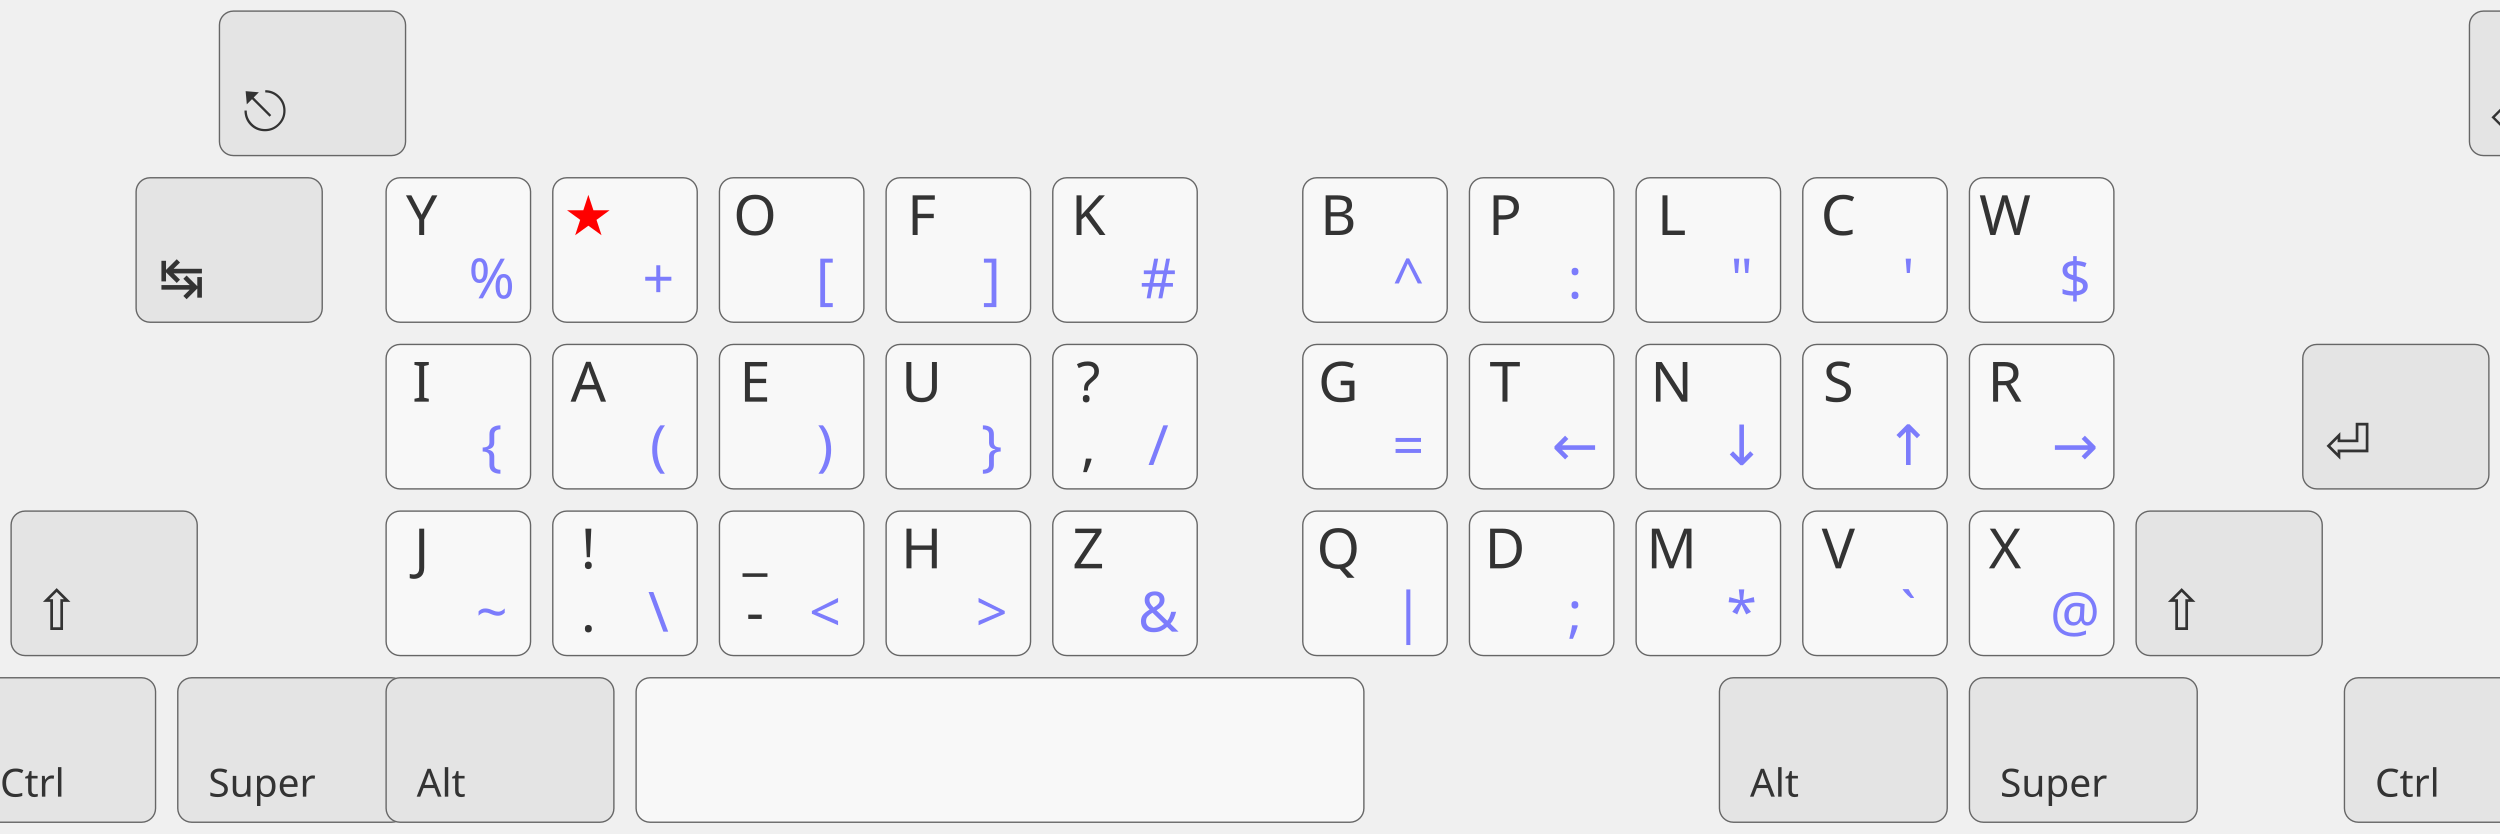
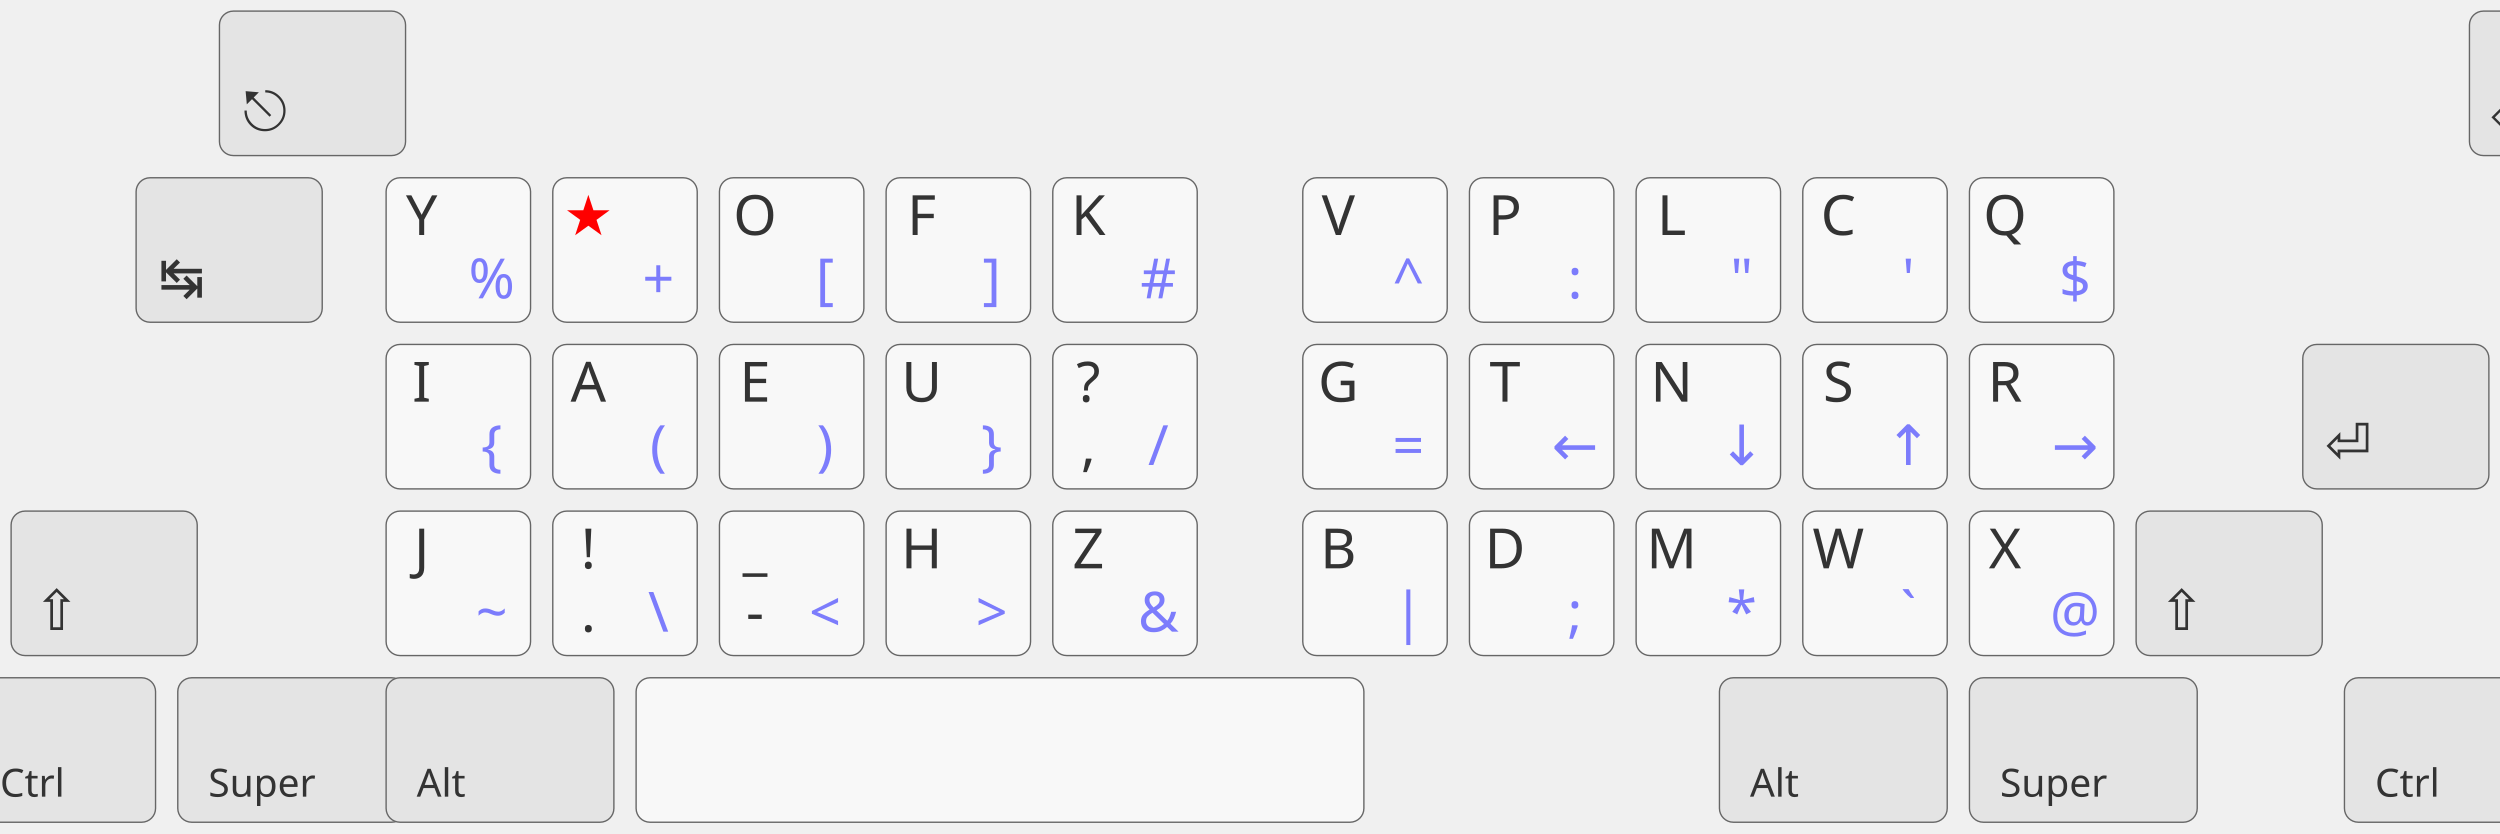
<svg xmlns="http://www.w3.org/2000/svg" viewBox="0 0 900 300" platform="gnu" theme="" class="ergo ol40">
  <style>
    rect, path {
      stroke: #666;
      stroke-width: .5px;
      fill: #f8f8f8;
    }
    .specialKey,
    .specialKey rect,
    .specialKey path {
      fill: #e4e4e4;
    }
    text {
      fill: #333;
      font: normal 20px sans-serif;
      text-align: center;
    }
    #Backspace text {
      font-size: 12px;
    }

    #Escape { display: none; }

    #row_AE { transform: translate(4px, 4px); }
    #row_AD { transform: translate(4px, 64px); }
    #row_AC { transform: translate(4px, 124px); }
    #row_AB { transform: translate(4px, 184px); }
    #row_AA { transform: translate(4px, 244px); }

    /* Backslash + Enter */
    #Enter path.alt,
    #Enter     .iso,
    #Backslash .iso,
    .alt #Enter rect.ansi,
    .iso #Enter rect.ansi,
    .iso #Enter text.ansi,
    .alt #Backslash .ansi,
    .iso #Backslash .ansi { display: none; }
    #Enter text.ansi,
    .alt #Enter     .alt,
    .iso #Enter     .iso,
    .iso #Backslash .iso { display: block; }
    .iso #Backslash { transform: translate(765px, 60px); }
    .alt #Backslash { transform: translate(780px, -60px); }

    /* Backspace + IntlYen */
    #IntlYen, #Backspace .alt,
    .intlYen  #Backspace .ansi { display: none; }
    .intlYen  #Backspace .alt,
    .intlYen  #IntlYen { display: block; }

    /* ShiftLeft + IntlBackslash */
    #IntlBackslash, #ShiftLeft .iso,
    .intlBackslash  #ShiftLeft .ansi { display: none; }
    .intlBackslash  #ShiftLeft .iso,
    .intlBackslash  #IntlBackslash { display: block; }

    /* ShiftRight + IntlRo */
    #IntlRo, #ShiftRight .abnt,
    .intlRo  #ShiftRight .ansi { display: none; }
    .intlRo  #ShiftRight .abnt,
    .intlRo  #IntlRo { display: block; }

    .specialKey   .ergo,
    .specialKey   .ol60,
    .specialKey   .ol50,
    .specialKey   .ol40,
    #Space        .ol60,
    #Space        .ol50,
    #Space        .ol40,
    #Backquote    .ol60,
    #BracketRight .ol60,
    #Equal        .ol60,
    .ergo #CapsLock,
    .ergo #Space      rect,
    .ergo #Backslash  rect,
    .ergo .specialKey rect,
    .ergo .specialKey text { display: none; }
    .ol50 #Escape,
    .ol40 #Escape,
    .ol60 #Space        .ol60,
    .ol50 #Space        .ol50,
    .ol40 #Space        .ol40,
    .ol60 #Backquote    .ol60,
    .ol60 #BracketRight .ol60,
    .ol60 #Backslash    .ol60,
    .ol60 #Equal        .ol60,
    .ol60 .specialKey   .ol60,
    .ol50 .specialKey   .ol50,
    .ol40 .specialKey   .ol40,
    .ergo .specialKey   .ergo { display: block; }

    .ol50 .pinkyKey, .ol50 #ContextMenu,
    .ol40 .pinkyKey, .ol40 #ContextMenu,
    .ol40 #row_AE .numberKey { display: none; }

    .ergo #row_AE       { transform: translate(94px, 4px); }
    .ergo #row_AD       { transform: translate(64px, 64px); }
    .ergo #row_AC       { transform: translate(49px, 124px); }
    .ergo #row_AB       { transform: translate(19px, 184px); }

    .ergo #Tab          { transform: translate(15px, 0px); }
    .ergo #ShiftLeft    { transform: translate(60px, 0px); }
    .ergo #ControlLeft  { transform: translate(75px, 0px); }
    .ergo #MetaLeft     { transform: translate(150px, 0px); }
    .ergo #AltLeft      { transform: translate(240px, 0px); }
    .ergo #Space        { transform: translate(315px, 0px); }
    .ergo #AltRight     { transform: translate(540px, 0px); }
    .ergo #MetaRight    { transform: translate(630px, 0px); }
    .ergo #ControlRight { transform: translate(750px, 0px); }

    .ergo .left         { transform: translate(-15px, 0px); }
    .ergo .right        { transform: translate(15px, 0px); }

    .ol60 .left         { transform: translate(-75px, 0px); }
    .ol60 #ControlRight { transform: translate(810px, 0px); }
    .ol60 #Backquote    { transform: translate(-15px, 0px); }
    .ol60 #ShiftRight   { transform: translate(795px, 0px); }
    .ol60 #ContextMenu  { transform: translate(750px, 0px); }
    .ol60 #Backslash    { transform: translate(690px, 120px); }
    .ol60 #Backspace    { transform: translate(277.5px, 60px); }
    .ol60 #Enter        { transform: translate(322.5px, 60px); }

    .ol50 #Escape       { transform: translate(-15px, 0px); }
    .ol50 #Backspace    { transform: translate(660px, 0px); }
    .ol50 #Enter        { transform: translate(705px, -60px); }

    .ol40 #Escape       { transform: translate(-15px, 120px); }
    .ol40 #Backspace    { transform: translate(660px, 60px); }
    .ol40 #Enter        { transform: translate(705px, 0px); }

    [platform="gnu"].ergo .specialKey .win,
    [platform="gnu"].ergo .specialKey .mac,
    [platform="win"].ergo .specialKey .gnu,
    [platform="win"].ergo .specialKey .mac { display: none; }
    .ergo .specialKey .mac,
    [platform="gnu"].ergo .specialKey .gnu,
    [platform="win"].ergo .specialKey .win { display: block; }

    /* swap Alt/Meta for MacOSX */
    [platform="gnu"].ergo #MetaLeft,
    [platform="win"].ergo #MetaLeft,
                    .ergo #AltLeft   { transform: translate(150px, 0px); }
    [platform="gnu"].ergo #AltLeft,
    [platform="win"].ergo #AltLeft,
                    .ergo #MetaLeft  { transform: translate(240px, 0px); }
    [platform="gnu"].ergo #AltRight,
    [platform="win"].ergo #AltRight,
                    .ergo #MetaRight { transform: translate(570px, 0px); }
    [platform="gnu"].ergo #MetaRight,
    [platform="win"].ergo #MetaRight,
                    .ergo #AltRight  { transform: translate(660px, 0px); }

    #NonConvert, #Convert, #KanaMode,
    #Lang1, #Lang2,
    #Space .jis,
    #Space .ks,
    .ks  #Space .ansi,
    .ks  #Space .jis,
    .jis #Space .ansi,
    .jis #Space .ks { display: none; }
    .ks  #Space .ks,
    .jis #NonConvert, .jis #Convert, .jis #KanaMode,
    .ks #Lang1, .ks #Lang2,
    .jis #Space .jis { display: block; }

    #Backquote .jis,
    #CapsLock  .jis,
    .jis #Backquote .ansi,
    .jis #CapsLock  .ansi { display: none; }
    .jis #Backquote .jis,
    .jis #CapsLock .jis { display: block; }

    #Lang1 text,
    #Lang2 text,
    #Convert text,
    #NonConvert text,
    .jis #CapsLock text { font-size: 14px; }
    #KanaMode text,
    .jis #Backquote text { font-size: 10px; }

    .specialKey .win,
    .specialKey .gnu {
      display: none;
      font-size: 14px;
    }

    /* display MacOSX by default */
    [platform="gnu"] .specialKey .win,
    [platform="gnu"] .specialKey .mac,
    [platform="win"] .specialKey .gnu,
    [platform="win"] .specialKey .mac { display: none; }
    [platform="mac"] .specialKey .mac,
    [platform="gnu"] .specialKey .gnu,
    [platform="win"] .specialKey .win { display: block; }

    /* swap Alt/Meta for MacOSX */
    [platform="gnu"] #MetaLeft,
    [platform="win"] #MetaLeft,  #AltLeft   { transform: translate(75px, 0px); }
    [platform="gnu"] #AltLeft,
    [platform="win"] #AltLeft,   #MetaLeft  { transform: translate(150px, 0px); }
    [platform="gnu"] #AltRight,
    [platform="win"] #AltRight,  #MetaRight { transform: translate(600px, 0px); }
    [platform="gnu"] #MetaRight,
    [platform="win"] #MetaRight, #AltRight  { transform: translate(675px, 0px); }

    g:target rect, .press rect,
    g:target path, .press path {
      fill: #aad;
    }

    [theme="reach"] .pinkyKey  rect { fill: hsl(  0, 100%, 90%); }
    [theme="reach"] .numberKey rect { fill: hsl( 42, 100%, 90%); }
    [theme="reach"] .letterKey rect { fill: hsl(122, 100%, 90%); }
    [theme="reach"] .homeKey   rect { fill: hsl(122, 100%, 75%); }
    [theme="reach"] .press     rect { fill: #aaf; }

    [theme="hints"] [finger="m1"] rect { fill: hsl(  0, 100%, 95%); }
    [theme="hints"] [finger="l2"] rect { fill: hsl( 42, 100%, 85%); }
    [theme="hints"] [finger="r2"] rect { fill: hsl( 61, 100%, 85%); }
    [theme="hints"] [finger="l3"] rect,
    [theme="hints"] [finger="r3"] rect { fill: hsl(136, 100%, 85%); }
    [theme="hints"] [finger="l4"] rect,
    [theme="hints"] [finger="r4"] rect { fill: hsl(200, 100%, 85%); }
    [theme="hints"] [finger="l5"] rect,
    [theme="hints"] [finger="r5"] rect { fill: hsl(230, 100%, 85%); }
    [theme="hints"] .specialKey   rect,
    [theme="hints"] .specialKey   path { fill: #e4e4e4; }
    [theme="hints"] .hint         rect { fill: #a33; }
    [theme="hints"] .press        rect { fill: #335; }
    [theme="hints"] .press        text { fill: #fff; }
    [theme="hints"] .hint text {
      font-weight: bold;
      fill: white;
    }

    /* dimmed AltGr + bold dead keys */
    .level3, .level4 { fill: blue; opacity: .5; }
    .level5, .level6 { fill: green; display: none }
    .deadKey {
      fill: red;
      font-size: 14px;
    }
    .diacritic  {
      font-size: 20px;
      font-weight: bolder;
    }

    /* hide Level4 (Shift+AltGr) unless AltGr is pressed */
    .level4        { display: none; }
    .altgr .level4 { display: block; }

    /* highlight AltGr + Dead Keys */
    .dk .level1, .altgr .level1,
    .dk .level2, .altgr .level2 { opacity: 0.25; display: block; }
    .dk .level5, .altgr .level3,
    .dk .level6, .altgr .level4,
    .mixed .level3, .mixed .level5 { opacity: 1; display: block;}
    .dk .level3, .dk .level4,
    .mixed .level4, .mixed .level6 { display: none; }

    /* Translate level5 upward if mixed */
    .mixed .level5 {transform: translate(0px, -22.8px);}

    /* Adding Base class option to display Alpha + dk layers */
    .base .level3, .base .level4 { display: none;}
    .base .level5  { opacity: 0.5; display: block;}

    @media (prefers-color-scheme: dark) {
      rect, path { stroke: #777; fill: #444; }
      .specialKey, .specialKey rect, .specialKey path { fill: #333; }
      g:target rect, .press rect, g:target path, .press path { fill: #558; }
      text { fill: #999; }
      .level3, .level4 { fill: #99f; }
      .level5, .level6 { fill: #6d6; }
      .deadKey { fill: #f44; }

      [theme="reach"] .pinkyKey  rect { fill: hsl(  0, 60%, 25%); }
      [theme="reach"] .numberKey rect { fill: hsl( 42, 60%, 27%); }
      [theme="reach"] .letterKey rect { fill: hsl(122, 75%, 20%); }
      [theme="reach"] .homeKey   rect { fill: hsl(122, 70%, 25%); }
      [theme="reach"] .press     rect { fill: #449; }

      [theme="hints"] [finger="m1"] rect { fill: hsl(  0, 100%, 95%); }
      [theme="hints"] [finger="l2"] rect { fill: hsl( 42, 100%, 85%); }
      [theme="hints"] [finger="r2"] rect { fill: hsl( 61, 100%, 85%); }
      [theme="hints"] [finger="l3"] rect,
      [theme="hints"] [finger="r3"] rect { fill: hsl(136, 100%, 85%); }
      [theme="hints"] [finger="l4"] rect,
      [theme="hints"] [finger="r4"] rect { fill: hsl(200, 100%, 85%); }
      [theme="hints"] [finger="l5"] rect,
      [theme="hints"] [finger="r5"] rect { fill: hsl(230, 100%, 85%); }
      [theme="hints"] .specialKey   rect,
      [theme="hints"] .specialKey   path { fill: #e4e4e4; }
      [theme="hints"] .hint         rect { fill: #a33; }
      [theme="hints"] .press        rect { fill: #335; }
      [theme="hints"] .press        text { fill: #fff; }
      [theme="hints"] .hint text {
        font-weight: bold;
        fill: white;
      }
    }
  </style>
  <g id="row_AE" text-anchor="middle">
    <g class="left">
      <g class="specialKey" finger="l5" id="Escape" transform="translate(0, 0)">
        <rect class="ergo" width="67" height="52" rx="5" ry="5" />
        <text class="ergo" width="22" height="22" x="16.4" y="42.8">⎋</text>
      </g>
      <g class="pinkyKey" finger="l5" id="Backquote" transform="translate(0, 0)">
        <rect class="specialKey jis" width="52" height="52" rx="5" ry="5" />
        <rect class="ansi alt iso" width="52" height="52" rx="5" ry="5" />
        <rect class="ol60" width="67" height="52" rx="5" ry="5" />
        <text class="jis" width="22" height="22" x="26" y="20">半角</text>
        <text class="jis" width="22" height="22" x="26" y="32">全角</text>
        <text class="jis" width="22" height="22" x="26" y="44">漢字</text>
        <g class="ansi key">
          <text class="level1" width="22" height="22" x="12.8" y="43.4">`</text>
          <text class="level2" width="22" height="22" x="12.8" y="20.6">~</text>
          <text class="level3" width="22" height="22" x="38" y="43.4" />
          <text class="level4" width="22" height="22" x="38" y="20.6" />
          <text class="level5 dk" width="22" height="22" x="38" y="43.4" />
          <text class="level6 dk" width="22" height="22" x="38" y="20.6" />
        </g>
      </g>
      <g class="numberKey" finger="l5" id="Digit1" transform="translate(60, 0)">
        <rect class="" width="52" height="52" rx="5" ry="5" />
        <g class="key">
          <text class="level1" width="22" height="22" x="12.8" y="43.4">1</text>
          <text class="level2" width="22" height="22" x="12.8" y="20.6">!</text>
          <text class="level3" width="22" height="22" x="38" y="43.4" />
          <text class="level4" width="22" height="22" x="38" y="20.6" />
          <text class="level5 dk" width="22" height="22" x="38" y="43.4" />
          <text class="level6 dk" width="22" height="22" x="38" y="20.6" />
        </g>
      </g>
      <g class="numberKey" finger="l5" id="Digit2" transform="translate(120, 0)">
        <rect class="" width="52" height="52" rx="5" ry="5" />
        <g class="key">
          <text class="level1" width="22" height="22" x="12.8" y="43.4">2</text>
          <text class="level2" width="22" height="22" x="12.8" y="20.6">@</text>
          <text class="level3" width="22" height="22" x="38" y="43.4" />
          <text class="level4" width="22" height="22" x="38" y="20.6" />
          <text class="level5 dk" width="22" height="22" x="38" y="43.4" />
          <text class="level6 dk" width="22" height="22" x="38" y="20.6" />
        </g>
      </g>
      <g class="numberKey" finger="l4" id="Digit3" transform="translate(180, 0)">
        <rect class="" width="52" height="52" rx="5" ry="5" />
        <g class="key">
          <text class="level1" width="22" height="22" x="12.8" y="43.4">3</text>
          <text class="level2" width="22" height="22" x="12.8" y="20.6">#</text>
          <text class="level3" width="22" height="22" x="38" y="43.4" />
          <text class="level4" width="22" height="22" x="38" y="20.6" />
          <text class="level5 dk" width="22" height="22" x="38" y="43.4" />
          <text class="level6 dk" width="22" height="22" x="38" y="20.6" />
        </g>
      </g>
      <g class="numberKey" finger="l3" id="Digit4" transform="translate(240, 0)">
        <rect class="" width="52" height="52" rx="5" ry="5" />
        <g class="key">
          <text class="level1" width="22" height="22" x="12.8" y="43.4">4</text>
          <text class="level2" width="22" height="22" x="12.8" y="20.6">$</text>
          <text class="level3" width="22" height="22" x="38" y="43.4" />
          <text class="level4" width="22" height="22" x="38" y="20.6" />
          <text class="level5 dk" width="22" height="22" x="38" y="43.4" />
          <text class="level6 dk" width="22" height="22" x="38" y="20.6" />
        </g>
      </g>
      <g class="numberKey" finger="l2" id="Digit5" transform="translate(300, 0)">
        <rect class="" width="52" height="52" rx="5" ry="5" />
        <g class="key">
          <text class="level1" width="22" height="22" x="12.8" y="43.4">5</text>
          <text class="level2" width="22" height="22" x="12.8" y="20.6">%</text>
          <text class="level3" width="22" height="22" x="38" y="43.4" />
          <text class="level4" width="22" height="22" x="38" y="20.6" />
          <text class="level5 dk" width="22" height="22" x="38" y="43.4" />
          <text class="level6 dk" width="22" height="22" x="38" y="20.6" />
        </g>
      </g>
    </g>
    <g class="right">
      <g class="numberKey" finger="l2" id="Digit6" transform="translate(360, 0)">
        <rect class="" width="52" height="52" rx="5" ry="5" />
        <g class="key">
          <text class="level1" width="22" height="22" x="12.8" y="43.4">6</text>
          <text class="level2" width="22" height="22" x="12.8" y="20.6">^</text>
          <text class="level3" width="22" height="22" x="38" y="43.4" />
          <text class="level4" width="22" height="22" x="38" y="20.6" />
          <text class="level5 dk" width="22" height="22" x="38" y="43.4" />
          <text class="level6 dk" width="22" height="22" x="38" y="20.6" />
        </g>
      </g>
      <g class="numberKey" finger="r2" id="Digit7" transform="translate(420, 0)">
        <rect class="" width="52" height="52" rx="5" ry="5" />
        <g class="key">
          <text class="level1" width="22" height="22" x="12.8" y="43.4">7</text>
          <text class="level2" width="22" height="22" x="12.8" y="20.6">&amp;</text>
          <text class="level3" width="22" height="22" x="38" y="43.4" />
          <text class="level4" width="22" height="22" x="38" y="20.6" />
          <text class="level5 dk" width="22" height="22" x="38" y="43.4" />
          <text class="level6 dk" width="22" height="22" x="38" y="20.6" />
        </g>
      </g>
      <g class="numberKey" finger="r2" id="Digit8" transform="translate(480, 0)">
        <rect class="" width="52" height="52" rx="5" ry="5" />
        <g class="key">
          <text class="level1" width="22" height="22" x="12.8" y="43.4">8</text>
          <text class="level2" width="22" height="22" x="12.8" y="20.6">*</text>
          <text class="level3" width="22" height="22" x="38" y="43.4" />
          <text class="level4" width="22" height="22" x="38" y="20.6" />
          <text class="level5 dk" width="22" height="22" x="38" y="43.4" />
          <text class="level6 dk" width="22" height="22" x="38" y="20.6" />
        </g>
      </g>
      <g class="numberKey" finger="r3" id="Digit9" transform="translate(540, 0)">
        <rect class="" width="52" height="52" rx="5" ry="5" />
        <g class="key">
          <text class="level1" width="22" height="22" x="12.8" y="43.4">9</text>
          <text class="level2" width="22" height="22" x="12.8" y="20.6">(</text>
          <text class="level3" width="22" height="22" x="38" y="43.4" />
          <text class="level4" width="22" height="22" x="38" y="20.6" />
          <text class="level5 dk" width="22" height="22" x="38" y="43.4" />
          <text class="level6 dk" width="22" height="22" x="38" y="20.6" />
        </g>
      </g>
      <g class="numberKey" finger="r4" id="Digit0" transform="translate(600, 0)">
        <rect class="" width="52" height="52" rx="5" ry="5" />
        <g class="key">
          <text class="level1" width="22" height="22" x="12.8" y="43.4">0</text>
          <text class="level2" width="22" height="22" x="12.8" y="20.6">)</text>
          <text class="level3" width="22" height="22" x="38" y="43.4" />
          <text class="level4" width="22" height="22" x="38" y="20.6" />
          <text class="level5 dk" width="22" height="22" x="38" y="43.4" />
          <text class="level6 dk" width="22" height="22" x="38" y="20.6" />
        </g>
      </g>
      <g class="pinkyKey" finger="r5" id="Minus" transform="translate(660, 0)">
        <rect class="" width="52" height="52" rx="5" ry="5" />
        <g class="key">
          <text class="level1" width="22" height="22" x="12.8" y="43.4">-</text>
          <text class="level2" width="22" height="22" x="12.8" y="20.6">_</text>
          <text class="level3" width="22" height="22" x="38" y="43.4" />
          <text class="level4" width="22" height="22" x="38" y="20.6" />
          <text class="level5 dk" width="22" height="22" x="38" y="43.4">—</text>
          <text class="level6 dk" width="22" height="22" x="38" y="20.6" />
        </g>
      </g>
      <g class="pinkyKey" finger="r5" id="Equal" transform="translate(720, 0)">
        <rect class="ansi" width="52" height="52" rx="5" ry="5" />
        <rect class="ol60" width="67" height="52" rx="5" ry="5" />
        <g class="key">
          <text class="level1" width="22" height="22" x="12.8" y="43.4">=</text>
          <text class="level2" width="22" height="22" x="12.8" y="20.6">+</text>
          <text class="level3" width="22" height="22" x="38" y="43.4" />
          <text class="level4" width="22" height="22" x="38" y="20.6" />
          <text class="level5 dk" width="22" height="22" x="38" y="43.4" />
          <text class="level6 dk" width="22" height="22" x="38" y="20.6" />
        </g>
      </g>
      <g class="pinkyKey" finger="r5" id="IntlYen" transform="translate(780, 0)">
        <rect class="" width="52" height="52" rx="5" ry="5" />
        <g class="key" />
      </g>
      <g class="specialKey" finger="r5" id="Backspace" transform="translate(780, 0)">
        <rect class="ansi" width="112" height="52" rx="5" ry="5" />
        <rect class="ol60" width="67" height="112" rx="5" ry="5" y="-60" />
        <rect class="ol40 ol50" width="67" height="52" rx="5" ry="5" />
        <rect class="alt" width="52" height="52" rx="5" ry="5" x="60" />
        <text class="ansi" width="22" height="22" x="16.4" y="42.8">⌫</text>
        <text class="ergo" width="22" height="22" x="16.4" y="42.8">⌫</text>
        <text class="alt" width="22" height="22" x="16.4" y="42.8" transform="translate(60, 0)">⌫</text>
      </g>
    </g>
  </g>
  <g id="row_AD" text-anchor="middle">
    <g class="left">
      <g class="specialKey" finger="l5" id="Tab" transform="translate(0, 0)">
        <rect class="" width="82" height="52" rx="5" ry="5" />
        <rect class="ergo" width="67" height="52" rx="5" ry="5" />
        <text class="" width="22" height="22" x="16.4" y="42.8">↹</text>
        <text class="ergo" width="22" height="22" x="16.4" y="42.8">↹</text>
      </g>
      <g class="letterKey" finger="l5" id="KeyQ" transform="translate(90, 0)">
        <rect class="" width="52" height="52" rx="5" ry="5" />
        <g class="key">
          <text class="level1" width="22" height="22" x="12.8" y="43.4" />
          <text class="level2" width="22" height="22" x="12.8" y="20.6">Y</text>
          <text class="level3" width="22" height="22" x="38" y="43.4">%</text>
          <text class="level4" width="22" height="22" x="38" y="20.6" />
          <text class="level5 dk" width="22" height="22" x="38" y="43.4">ï</text>
          <text class="level6 dk" width="22" height="22" x="38" y="20.6">Ï</text>
        </g>
      </g>
      <g class="letterKey" finger="l4" id="KeyW" transform="translate(150, 0)">
        <rect class="" width="52" height="52" rx="5" ry="5" />
        <g class="key">
          <text class="level1" width="22" height="22" x="12.8" y="43.4" />
          <text class="level2 deadKey diacritic" width="22" height="22" x="12.8" y="20.6">★</text>
          <text class="level3" width="22" height="22" x="38" y="43.4">+</text>
          <text class="level4" width="22" height="22" x="38" y="20.6" />
          <text class="level5 dk" width="22" height="22" x="38" y="43.4">'</text>
          <text class="level6 dk" width="22" height="22" x="38" y="20.6">'</text>
        </g>
      </g>
      <g class="letterKey" finger="l3" id="KeyE" transform="translate(210, 0)">
        <rect class="" width="52" height="52" rx="5" ry="5" />
        <g class="key">
          <text class="level1" width="22" height="22" x="12.8" y="43.4" />
          <text class="level2" width="22" height="22" x="12.8" y="20.6">O</text>
          <text class="level3" width="22" height="22" x="38" y="43.4">[</text>
          <text class="level4" width="22" height="22" x="38" y="20.6" />
          <text class="level5 dk" width="22" height="22" x="38" y="43.4">ô</text>
          <text class="level6 dk" width="22" height="22" x="38" y="20.6">Ô</text>
        </g>
      </g>
      <g class="letterKey" finger="l2" id="KeyR" transform="translate(270, 0)">
        <rect class="" width="52" height="52" rx="5" ry="5" />
        <g class="key">
          <text class="level1" width="22" height="22" x="12.8" y="43.4" />
          <text class="level2" width="22" height="22" x="12.8" y="20.6">F</text>
          <text class="level3" width="22" height="22" x="38" y="43.4">]</text>
          <text class="level4" width="22" height="22" x="38" y="20.6" />
          <text class="level5 dk" width="22" height="22" x="38" y="43.4">è</text>
          <text class="level6 dk" width="22" height="22" x="38" y="20.6">È</text>
        </g>
      </g>
      <g class="letterKey" finger="l2" id="KeyT" transform="translate(330, 0)">
        <rect class="" width="52" height="52" rx="5" ry="5" />
        <g class="key">
          <text class="level1" width="22" height="22" x="12.8" y="43.4" />
          <text class="level2" width="22" height="22" x="12.8" y="20.6">K</text>
          <text class="level3" width="22" height="22" x="38" y="43.4">#</text>
          <text class="level4" width="22" height="22" x="38" y="20.6" />
          <text class="level5 dk" width="22" height="22" x="38" y="43.4">ù</text>
          <text class="level6 dk" width="22" height="22" x="38" y="20.6">Ù</text>
        </g>
      </g>
    </g>
    <g class="right">
      <g class="letterKey" finger="r2" id="KeyY" transform="translate(390, 0)">
        <rect class="" width="52" height="52" rx="5" ry="5" />
        <g class="key">
          <text class="level1" width="22" height="22" x="12.8" y="43.4" />
-           <text class="level2" width="22" height="22" x="12.8" y="20.6">B</text>
+           <text class="level2" width="22" height="22" x="12.8" y="20.6">V</text>
          <text class="level3" width="22" height="22" x="38" y="43.4">^</text>
          <text class="level4" width="22" height="22" x="38" y="20.6" />
          <text class="level5 dk" width="22" height="22" x="38" y="43.4" />
          <text class="level6 dk" width="22" height="22" x="38" y="20.6" />
        </g>
      </g>
      <g class="letterKey" finger="r2" id="KeyU" transform="translate(450, 0)">
        <rect class="" width="52" height="52" rx="5" ry="5" />
        <g class="key">
          <text class="level1" width="22" height="22" x="12.8" y="43.4" />
          <text class="level2" width="22" height="22" x="12.8" y="20.6">P</text>
          <text class="level3" width="22" height="22" x="38" y="43.4">:</text>
          <text class="level4 deadKey" width="22" height="22" x="38" y="20.6" />
          <text class="level5 dk" width="22" height="22" x="38" y="43.4" />
          <text class="level6 dk" width="22" height="22" x="38" y="20.6" />
        </g>
      </g>
      <g class="letterKey" finger="r3" id="KeyI" transform="translate(510, 0)">
        <rect class="" width="52" height="52" rx="5" ry="5" />
        <g class="key">
          <text class="level1" width="22" height="22" x="12.8" y="43.4" />
          <text class="level2" width="22" height="22" x="12.8" y="20.6">L</text>
          <text class="level3" width="22" height="22" x="38" y="43.4">"</text>
          <text class="level4" width="22" height="22" x="38" y="20.6" />
          <text class="level5 dk" width="22" height="22" x="38" y="43.4" />
          <text class="level6 dk" width="22" height="22" x="38" y="20.6" />
        </g>
      </g>
      <g class="letterKey" finger="r4" id="KeyO" transform="translate(570, 0)">
        <rect class="" width="52" height="52" rx="5" ry="5" />
        <g class="key">
          <text class="level1" width="22" height="22" x="12.8" y="43.4" />
          <text class="level2" width="22" height="22" x="12.8" y="20.6">C</text>
          <text class="level3" width="22" height="22" x="38" y="43.4">'</text>
          <text class="level4" width="22" height="22" x="38" y="20.6" />
          <text class="level5 dk" width="22" height="22" x="38" y="43.4">ç</text>
          <text class="level6 dk" width="22" height="22" x="38" y="20.6">Ç</text>
        </g>
      </g>
      <g class="letterKey" finger="r5" id="KeyP" transform="translate(630, 0)">
        <rect class="" width="52" height="52" rx="5" ry="5" />
        <g class="key">
          <text class="level1" width="22" height="22" x="12.8" y="43.4" />
-           <text class="level2" width="22" height="22" x="12.8" y="20.6">W</text>
+           <text class="level2" width="22" height="22" x="12.8" y="20.6">Q</text>
          <text class="level3" width="22" height="22" x="38" y="43.4">$</text>
          <text class="level4" width="22" height="22" x="38" y="20.6" />
          <text class="level5 dk" width="22" height="22" x="38" y="43.4" />
          <text class="level6 dk" width="22" height="22" x="38" y="20.6" />
        </g>
      </g>
      <g class="pinkyKey" finger="r5" id="BracketLeft" transform="translate(690, 0)">
        <rect class="" width="52" height="52" rx="5" ry="5" />
        <g class="key">
          <text class="level1" width="22" height="22" x="12.8" y="43.4">[</text>
          <text class="level2" width="22" height="22" x="12.8" y="20.6">{</text>
          <text class="level3" width="22" height="22" x="38" y="43.4" />
          <text class="level4" width="22" height="22" x="38" y="20.6" />
          <text class="level5 dk" width="22" height="22" x="38" y="43.4" />
          <text class="level6 dk" width="22" height="22" x="38" y="20.6" />
        </g>
      </g>
      <g class="pinkyKey" finger="r5" id="BracketRight" transform="translate(750, 0)">
        <rect class="ansi" width="52" height="52" rx="5" ry="5" />
        <rect class="ol60" width="67" height="52" rx="5" ry="5" />
        <g class="key">
          <text class="level1" width="22" height="22" x="12.8" y="43.4">]</text>
          <text class="level2" width="22" height="22" x="12.8" y="20.6">}</text>
          <text class="level3" width="22" height="22" x="38" y="43.4" />
          <text class="level4" width="22" height="22" x="38" y="20.6" />
          <text class="level5 dk" width="22" height="22" x="38" y="43.4" />
          <text class="level6 dk" width="22" height="22" x="38" y="20.6" />
        </g>
      </g>
      <g class="pinkyKey" finger="r5" id="Backslash" transform="translate(810, 0)">
        <rect class="ansi" width="82" height="52" rx="5" ry="5" />
        <rect class="iso ol60" width="52" height="52" rx="5" ry="5" />
        <g class="key">
          <text class="level1" width="22" height="22" x="12.8" y="43.4">\</text>
          <text class="level2" width="22" height="22" x="12.8" y="20.6">|</text>
          <text class="level3" width="22" height="22" x="38" y="43.4" />
          <text class="level4" width="22" height="22" x="38" y="20.6" />
          <text class="level5 dk" width="22" height="22" x="38" y="43.4" />
          <text class="level6 dk" width="22" height="22" x="38" y="20.6" />
        </g>
      </g>
    </g>
  </g>
  <g id="row_AC" text-anchor="middle">
    <g class="left">
      <g class="specialKey" finger="l5" id="CapsLock" transform="translate(0, 0)">
        <rect class="" width="97" height="52" rx="5" ry="5" />
        <text class="ansi" width="22" height="22" x="16.4" y="42.8">⇪</text>
        <text class="jis" width="22" height="22" x="23" y="42.8">英数</text>
      </g>
      <g class="letterKey homeKey" finger="l5" id="KeyA" transform="translate(105, 0)">
        <rect class="" width="52" height="52" rx="5" ry="5" />
        <g class="key">
          <text class="level1" width="22" height="22" x="12.8" y="43.4" />
          <text class="level2" width="22" height="22" x="12.8" y="20.6">I</text>
          <text class="level3" width="22" height="22" x="38" y="43.4">{</text>
          <text class="level4" width="22" height="22" x="38" y="20.6" />
          <text class="level5 dk" width="22" height="22" x="38" y="43.4">î</text>
          <text class="level6 dk" width="22" height="22" x="38" y="20.6">Î</text>
        </g>
      </g>
      <g class="letterKey homeKey" finger="l4" id="KeyS" transform="translate(165, 0)">
        <rect class="" width="52" height="52" rx="5" ry="5" />
        <g class="key">
          <text class="level1" width="22" height="22" x="12.8" y="43.4" />
          <text class="level2" width="22" height="22" x="12.8" y="20.6">A</text>
          <text class="level3" width="22" height="22" x="38" y="43.4">(</text>
          <text class="level4" width="22" height="22" x="38" y="20.6" />
          <text class="level5 dk" width="22" height="22" x="38" y="43.4" />
          <text class="level6 dk" width="22" height="22" x="38" y="20.6" />
        </g>
      </g>
      <g class="letterKey homeKey" finger="l3" id="KeyD" transform="translate(225, 0)">
        <rect class="" width="52" height="52" rx="5" ry="5" />
        <g class="key">
          <text class="level1" width="22" height="22" x="12.8" y="43.4" />
          <text class="level2" width="22" height="22" x="12.8" y="20.6">E</text>
          <text class="level3" width="22" height="22" x="38" y="43.4">)</text>
          <text class="level4" width="22" height="22" x="38" y="20.6" />
          <text class="level5 dk" width="22" height="22" x="38" y="43.4">ê</text>
          <text class="level6 dk" width="22" height="22" x="38" y="20.6">Ê</text>
        </g>
      </g>
      <g class="letterKey homeKey" finger="l2" id="KeyF" transform="translate(285, 0)">
        <rect class="" width="52" height="52" rx="5" ry="5" />
        <g class="key">
          <text class="level1" width="22" height="22" x="12.8" y="43.4" />
          <text class="level2" width="22" height="22" x="12.8" y="20.6">U</text>
          <text class="level3" width="22" height="22" x="38" y="43.4">}</text>
          <text class="level4" width="22" height="22" x="38" y="20.6" />
          <text class="level5 dk" width="22" height="22" x="38" y="43.4">é</text>
          <text class="level6 dk" width="22" height="22" x="38" y="20.6">É</text>
        </g>
      </g>
      <g class="letterKey" finger="l2" id="KeyG" transform="translate(345, 0)">
        <rect class="" width="52" height="52" rx="5" ry="5" />
        <g class="key">
          <text class="level1" width="22" height="22" x="12.8" y="43.4">,</text>
          <text class="level2" width="22" height="22" x="12.8" y="20.6">?</text>
          <text class="level3" width="22" height="22" x="38" y="43.4">/</text>
          <text class="level4" width="22" height="22" x="38" y="20.6" />
          <text class="level5 dk" width="22" height="22" x="38" y="43.4">û</text>
          <text class="level6 dk" width="22" height="22" x="38" y="20.6">Û</text>
        </g>
      </g>
    </g>
    <g class="right">
      <g class="letterKey" finger="r2" id="KeyH" transform="translate(405, 0)">
        <rect class="" width="52" height="52" rx="5" ry="5" />
        <g class="key">
          <text class="level1" width="22" height="22" x="12.8" y="43.4" />
          <text class="level2" width="22" height="22" x="12.8" y="20.6">G</text>
          <text class="level3" width="22" height="22" x="38" y="43.4">=</text>
          <text class="level4" width="22" height="22" x="38" y="20.6" />
          <text class="level5 dk" width="22" height="22" x="38" y="43.4">€</text>
          <text class="level6 dk" width="22" height="22" x="38" y="20.6" />
        </g>
      </g>
      <g class="letterKey homeKey" finger="r2" id="KeyJ" transform="translate(465, 0)">
        <rect class="" width="52" height="52" rx="5" ry="5" />
        <g class="key">
          <text class="level1" width="22" height="22" x="12.8" y="43.4" />
          <text class="level2" width="22" height="22" x="12.8" y="20.6">T</text>
          <text class="level3" width="22" height="22" x="38" y="43.4">←</text>
          <text class="level4" width="22" height="22" x="38" y="20.6">⇐</text>
          <text class="level5 dk" width="22" height="22" x="38" y="43.4">â</text>
          <text class="level6 dk" width="22" height="22" x="38" y="20.6">Â</text>
        </g>
      </g>
      <g class="letterKey homeKey" finger="r3" id="KeyK" transform="translate(525, 0)">
        <rect class="" width="52" height="52" rx="5" ry="5" />
        <g class="key">
          <text class="level1" width="22" height="22" x="12.8" y="43.4" />
          <text class="level2" width="22" height="22" x="12.8" y="20.6">N</text>
          <text class="level3" width="22" height="22" x="38" y="43.4">↓</text>
          <text class="level4" width="22" height="22" x="38" y="20.6">⇓</text>
          <text class="level5 dk" width="22" height="22" x="38" y="43.4">à</text>
          <text class="level6 dk" width="22" height="22" x="38" y="20.6">À</text>
        </g>
      </g>
      <g class="letterKey homeKey" finger="r4" id="KeyL" transform="translate(585, 0)">
        <rect class="" width="52" height="52" rx="5" ry="5" />
        <g class="key">
          <text class="level1" width="22" height="22" x="12.8" y="43.4" />
          <text class="level2" width="22" height="22" x="12.8" y="20.6">S</text>
          <text class="level3" width="22" height="22" x="38" y="43.4">↑</text>
          <text class="level4" width="22" height="22" x="38" y="20.6">⇑</text>
          <text class="level5 dk" width="22" height="22" x="38" y="43.4">æ</text>
          <text class="level6 dk" width="22" height="22" x="38" y="20.6">Æ</text>
        </g>
      </g>
      <g class="letterKey homeKey" finger="r5" id="Semicolon" transform="translate(645, 0)">
        <rect class="" width="52" height="52" rx="5" ry="5" />
        <g class="key">
          <text class="level1" width="22" height="22" x="12.8" y="43.4" />
          <text class="level2" width="22" height="22" x="12.8" y="20.6">R</text>
          <text class="level3" width="22" height="22" x="38" y="43.4">→</text>
          <text class="level4" width="22" height="22" x="38" y="20.6">⇒</text>
          <text class="level5 dk" width="22" height="22" x="38" y="43.4">œ</text>
          <text class="level6 dk" width="22" height="22" x="38" y="20.6">Œ</text>
        </g>
      </g>
      <g class="pinkyKey" finger="r5" id="Quote" transform="translate(705, 0)">
        <rect class="" width="52" height="52" rx="5" ry="5" />
        <g class="key">
          <text class="level1" width="22" height="22" x="12.8" y="43.4">'</text>
          <text class="level2" width="22" height="22" x="12.8" y="20.6">"</text>
          <text class="level3" width="22" height="22" x="38" y="43.4" />
          <text class="level4" width="22" height="22" x="38" y="20.6" />
          <text class="level5 dk" width="22" height="22" x="38" y="43.4" />
          <text class="level6 dk" width="22" height="22" x="38" y="20.6" />
        </g>
      </g>
      <g class="specialKey" finger="r5" id="Enter" transform="translate(765, 0)">
        <path class="alt" d="M50,-60 h72 a5,5 0 0 1 5,5 v102 a5,5 0 0 1 -5,5 h-117 a5,5 0 0 1 -5,-5 v-42 a5,5 0 0 1 5,-5 h35 a5,5 1 0 0 5,-5 v-50 a5,5 0 0 1 5,-5 z" />
        <path class="iso" d="M50,-60 h72 a5,5 0 0 1 5,5 v102 a5,5 0 0 1 -5,5 h-57 a5,5 0 0 1 -5,-5 v-50 a5,5 1 0 0 -5,-5 h-5 a5,5 0 0 1 -5,-5 v-42 a5,5 0 0 1 5,-5 z" />
        <rect class="ansi" width="127" height="52" rx="5" ry="5" />
        <rect class="ol60" width="67" height="112" rx="5" ry="5" y="-60" />
        <rect class="ol40 ol50" width="67" height="52" rx="5" ry="5" />
        <text class="ansi alt ergo" width="22" height="22" x="16.4" y="42.8">⏎</text>
        <text class="iso" width="22" height="22" x="16.4" y="42.8" transform="translate(60, 0)">⏎</text>
      </g>
    </g>
  </g>
  <g id="row_AB" text-anchor="middle">
    <g class="left">
      <g class="specialKey" finger="l5" id="ShiftLeft" transform="translate(0, 0)">
        <rect class="ansi alt" width="127" height="52" rx="5" ry="5" />
        <rect class="iso" width="67" height="52" rx="5" ry="5" />
        <rect class="ol50 ol60" width="67" height="112" rx="5" ry="5" y="-60" />
        <rect class="ol40" width="67" height="52" rx="5" ry="5" />
        <text class="" width="22" height="22" x="16.4" y="42.8">⇧</text>
        <text class="ergo" width="22" height="22" x="16.4" y="42.8">⇧</text>
      </g>
      <g class="letterKey" finger="l5" id="IntlBackslash" transform="translate(75, 0)">
        <rect class="" width="52" height="52" rx="5" ry="5" />
        <g class="key">
          <text class="level1" width="22" height="22" x="12.8" y="43.4">&lt;</text>
          <text class="level2" width="22" height="22" x="12.8" y="20.6">&gt;</text>
          <text class="level3" width="22" height="22" x="38" y="43.4" />
          <text class="level4" width="22" height="22" x="38" y="20.6" />
          <text class="level5 dk" width="22" height="22" x="38" y="43.4" />
          <text class="level6 dk" width="22" height="22" x="38" y="20.6" />
        </g>
      </g>
      <g class="letterKey" finger="l5" id="KeyZ" transform="translate(135, 0)">
        <rect class="" width="52" height="52" rx="5" ry="5" />
        <g class="key">
          <text class="level1" width="22" height="22" x="12.8" y="43.4" />
          <text class="level2" width="22" height="22" x="12.8" y="20.6">J</text>
          <text class="level3" width="22" height="22" x="38" y="43.4">~</text>
          <text class="level4" width="22" height="22" x="38" y="20.6" />
          <text class="level5 dk" width="22" height="22" x="38" y="43.4">·</text>
          <text class="level6 dk" width="22" height="22" x="38" y="20.6" />
        </g>
      </g>
      <g class="letterKey" finger="l4" id="KeyX" transform="translate(195, 0)">
        <rect class="" width="52" height="52" rx="5" ry="5" />
        <g class="key">
          <text class="level1" width="22" height="22" x="12.8" y="43.4">.</text>
          <text class="level2" width="22" height="22" x="12.8" y="20.6">!</text>
          <text class="level3" width="22" height="22" x="38" y="43.4">\</text>
          <text class="level4" width="22" height="22" x="38" y="20.6" />
          <text class="level5 dk" width="22" height="22" x="38" y="43.4">…</text>
          <text class="level6 dk" width="22" height="22" x="38" y="20.6" />
        </g>
      </g>
      <g class="letterKey" finger="l3" id="KeyC" transform="translate(255, 0)">
        <rect class="" width="52" height="52" rx="5" ry="5" />
        <g class="key">
          <text class="level1" width="22" height="22" x="12.8" y="43.4">-</text>
          <text class="level2" width="22" height="22" x="12.8" y="20.6">_</text>
          <text class="level3" width="22" height="22" x="38" y="43.4">&lt;</text>
          <text class="level4" width="22" height="22" x="38" y="20.6">≤</text>
          <text class="level5 dk" width="22" height="22" x="38" y="43.4">—</text>
          <text class="level6 dk" width="22" height="22" x="38" y="20.6" />
        </g>
      </g>
      <g class="letterKey" finger="l2" id="KeyV" transform="translate(315, 0)">
        <rect class="" width="52" height="52" rx="5" ry="5" />
        <g class="key">
          <text class="level1" width="22" height="22" x="12.8" y="43.4" />
          <text class="level2" width="22" height="22" x="12.8" y="20.6">H</text>
          <text class="level3" width="22" height="22" x="38" y="43.4">&gt;</text>
          <text class="level4" width="22" height="22" x="38" y="20.6">≥</text>
          <text class="level5 dk" width="22" height="22" x="38" y="43.4">ë</text>
          <text class="level6 dk" width="22" height="22" x="38" y="20.6">Ë</text>
        </g>
      </g>
      <g class="letterKey" finger="l2" id="KeyB" transform="translate(375, 0)">
        <rect class="" width="52" height="52" rx="5" ry="5" />
        <g class="key">
          <text class="level1" width="22" height="22" x="12.8" y="43.4" />
          <text class="level2" width="22" height="22" x="12.8" y="20.6">Z</text>
          <text class="level3" width="22" height="22" x="38" y="43.4">&amp;</text>
          <text class="level4" width="22" height="22" x="38" y="20.6" />
          <text class="level5 dk" width="22" height="22" x="38" y="43.4">ü</text>
          <text class="level6 dk" width="22" height="22" x="38" y="20.6">Ü</text>
        </g>
      </g>
    </g>
    <g class="right">
      <g class="letterKey" finger="r2" id="KeyN" transform="translate(435, 0)">
        <rect class="" width="52" height="52" rx="5" ry="5" />
        <g class="key">
          <text class="level1" width="22" height="22" x="12.8" y="43.4" />
-           <text class="level2" width="22" height="22" x="12.8" y="20.6">Q</text>
+           <text class="level2" width="22" height="22" x="12.8" y="20.6">B</text>
          <text class="level3" width="22" height="22" x="38" y="43.4">|</text>
          <text class="level4" width="22" height="22" x="38" y="20.6">¦</text>
          <text class="level5 dk" width="22" height="22" x="38" y="43.4" />
          <text class="level6 dk" width="22" height="22" x="38" y="20.6" />
        </g>
      </g>
      <g class="letterKey" finger="r2" id="KeyM" transform="translate(495, 0)">
        <rect class="" width="52" height="52" rx="5" ry="5" />
        <g class="key">
          <text class="level1" width="22" height="22" x="12.8" y="43.4" />
          <text class="level2" width="22" height="22" x="12.8" y="20.6">D</text>
          <text class="level3" width="22" height="22" x="38" y="43.4">;</text>
          <text class="level4" width="22" height="22" x="38" y="20.6" />
          <text class="level5 dk" width="22" height="22" x="38" y="43.4" />
          <text class="level6 dk" width="22" height="22" x="38" y="20.6" />
        </g>
      </g>
      <g class="letterKey" finger="r3" id="Comma" transform="translate(555, 0)">
        <rect class="" width="52" height="52" rx="5" ry="5" />
        <g class="key">
          <text class="level1" width="22" height="22" x="12.8" y="43.4" />
          <text class="level2" width="22" height="22" x="12.8" y="20.6">M</text>
          <text class="level3" width="22" height="22" x="38" y="43.4">*</text>
          <text class="level4" width="22" height="22" x="38" y="20.6" />
          <text class="level5 dk" width="22" height="22" x="38" y="43.4">µ</text>
          <text class="level6 dk" width="22" height="22" x="38" y="20.6" />
        </g>
      </g>
      <g class="letterKey" finger="r4" id="Period" transform="translate(615, 0)">
        <rect class="" width="52" height="52" rx="5" ry="5" />
        <g class="key">
          <text class="level1" width="22" height="22" x="12.8" y="43.4" />
-           <text class="level2" width="22" height="22" x="12.8" y="20.6">V</text>
+           <text class="level2" width="22" height="22" x="12.8" y="20.6">W</text>
          <text class="level3" width="22" height="22" x="38" y="43.4">`</text>
          <text class="level4" width="22" height="22" x="38" y="20.6" />
          <text class="level5 dk" width="22" height="22" x="38" y="43.4" />
          <text class="level6 dk" width="22" height="22" x="38" y="20.6" />
        </g>
      </g>
      <g class="letterKey" finger="r5" id="Slash" transform="translate(675, 0)">
        <rect class="" width="52" height="52" rx="5" ry="5" />
        <g class="key">
          <text class="level1" width="22" height="22" x="12.8" y="43.4" />
          <text class="level2" width="22" height="22" x="12.8" y="20.6">X</text>
          <text class="level3" width="22" height="22" x="38" y="43.4">@</text>
          <text class="level4" width="22" height="22" x="38" y="20.6" />
          <text class="level5 dk" width="22" height="22" x="38" y="43.4" />
          <text class="level6 dk" width="22" height="22" x="38" y="20.6" />
        </g>
      </g>
      <g class="pinkyKey" finger="r5" id="IntlRo" transform="translate(735, 0)">
        <rect class="" width="52" height="52" rx="5" ry="5" />
        <g class="key" />
      </g>
      <g class="specialKey" finger="r5" id="ShiftRight" transform="translate(735, 0)">
        <rect class="ansi" width="157" height="52" rx="5" ry="5" />
        <rect class="abnt" width="97" height="52" rx="5" ry="5" x="60" />
        <rect class="ol50 ol60" width="67" height="112" rx="5" ry="5" y="-60" />
        <rect class="ol40" width="67" height="52" rx="5" ry="5" />
        <text class="ansi" width="22" height="22" x="16.4" y="42.8">⇧</text>
        <text class="ergo" width="22" height="22" x="16.4" y="42.8">⇧</text>
        <text class="abnt" width="22" height="22" x="16.4" y="42.8" transform="translate(60, 0)">⇧</text>
      </g>
    </g>
  </g>
  <g id="row_AA" text-anchor="middle">
    <g class="left">
      <g class="specialKey" finger="l5" id="ControlLeft" transform="translate(0, 0)">
        <rect class="" width="67" height="52" rx="5" ry="5" />
        <rect class="ergo" width="67" height="52" rx="5" ry="5" />
        <text class="win gnu" width="22" height="22" x="11" y="42.8" text-anchor="start">Ctrl</text>
        <text class="mac" width="22" height="22" x="16.4" y="42.8">⌃</text>
      </g>
      <g class="specialKey" finger="l1" id="MetaLeft" transform="translate(75, 0)">
        <rect class="" width="67" height="52" rx="5" ry="5" />
        <rect class="ergo" width="82" height="52" rx="5" ry="5" />
        <text class="win" width="22" height="22" x="11" y="42.8" text-anchor="start">Win</text>
        <text class="gnu" width="22" height="22" x="11" y="42.8" text-anchor="start">Super</text>
        <text class="mac" width="22" height="22" x="16.4" y="42.8">⌘</text>
      </g>
      <g class="specialKey" finger="l1" id="AltLeft" transform="translate(150, 0)">
        <rect class="" width="67" height="52" rx="5" ry="5" />
        <rect class="ergo" width="82" height="52" rx="5" ry="5" />
        <text class="win gnu" width="22" height="22" x="11" y="42.8" text-anchor="start">Alt</text>
        <text class="mac" width="22" height="22" x="16.4" y="42.8">⌥</text>
      </g>
      <g class="specialKey" finger="l1" id="Lang2" transform="translate(225, 0)">
        <rect class="" width="52" height="52" rx="5" ry="5" />
        <text class="" width="22" height="22" x="20" y="42.8">한자</text>
      </g>
      <g class="specialKey" finger="l1" id="NonConvert" transform="translate(225, 0)">
        <rect class="" width="52" height="52" rx="5" ry="5" />
        <text class="" width="22" height="22" x="26" y="42.8">無変換</text>
      </g>
    </g>
    <g class="homeKey" finger="m1" id="Space" transform="translate(225, 0)">
      <rect class="ansi" width="367" height="52" rx="5" ry="5" />
      <rect class="ol60" width="322" height="52" rx="5" ry="5" x="-60" />
      <rect class="ol50 ol40" width="262" height="52" rx="5" ry="5" />
      <rect class="ks" width="247" height="52" rx="5" ry="5" x="60" />
      <rect class="jis" width="187" height="52" rx="5" ry="5" x="60" />
    </g>
    <g class="right">
      <g class="specialKey" finger="r1" id="Convert" transform="translate(480, 0)">
        <rect class="" width="52" height="52" rx="5" ry="5" />
        <text class="" width="22" height="22" x="26" y="42.8">変換</text>
      </g>
      <g class="specialKey" finger="r1" id="KanaMode" transform="translate(540, 0)">
        <rect class="" width="52" height="52" rx="5" ry="5" />
        <text class="" width="22" height="22" x="26" y="20">カタカナ</text>
        <text class="" width="22" height="22" x="26" y="32">ひらがな</text>
        <text class="" width="22" height="22" x="26" y="44">ローマ字</text>
      </g>
      <g class="specialKey" finger="r1" id="Lang1" transform="translate(540, 0)">
        <rect class="" width="52" height="52" rx="5" ry="5" />
        <text class="" width="22" height="22" x="20" y="42.8">한/영</text>
      </g>
      <g class="specialKey" finger="r1" id="AltRight" transform="translate(600, 0)">
        <rect class="" width="67" height="52" rx="5" ry="5" />
        <rect class="ergo" width="82" height="52" rx="5" ry="5" />
        <text class="win gnu" width="22" height="22" x="11" y="42.8" text-anchor="start">Alt</text>
        <text class="mac" width="22" height="22" x="16.4" y="42.8">⌥</text>
      </g>
      <g class="specialKey" finger="r1" id="MetaRight" transform="translate(690, 0)">
        <rect class="" width="67" height="52" rx="5" ry="5" />
        <rect class="ergo" width="82" height="52" rx="5" ry="5" />
        <text class="win" width="22" height="22" x="11" y="42.8" text-anchor="start">Win</text>
        <text class="gnu" width="22" height="22" x="11" y="42.8" text-anchor="start">Super</text>
        <text class="mac" width="22" height="22" x="16.4" y="42.8">⌘</text>
      </g>
      <g class="specialKey" finger="r5" id="ContextMenu" transform="translate(750, 0)">
        <rect class="" width="67" height="52" rx="5" ry="5" />
        <rect class="ergo" width="52" height="52" rx="5" ry="5" />
        <text class="" width="22" height="22" x="16.4" y="42.8">☰</text>
        <text class="ol60" width="22" height="22" x="16.4" y="42.8">☰</text>
      </g>
      <g class="specialKey" finger="r5" id="ControlRight" transform="translate(825, 0)">
        <rect class="" width="67" height="52" rx="5" ry="5" />
        <rect class="ergo" width="67" height="52" rx="5" ry="5" />
        <text class="win gnu" width="22" height="22" x="11" y="42.8" text-anchor="start">Ctrl</text>
        <text class="mac" width="22" height="22" x="16.4" y="42.8">⌃</text>
      </g>
    </g>
  </g>
</svg>
